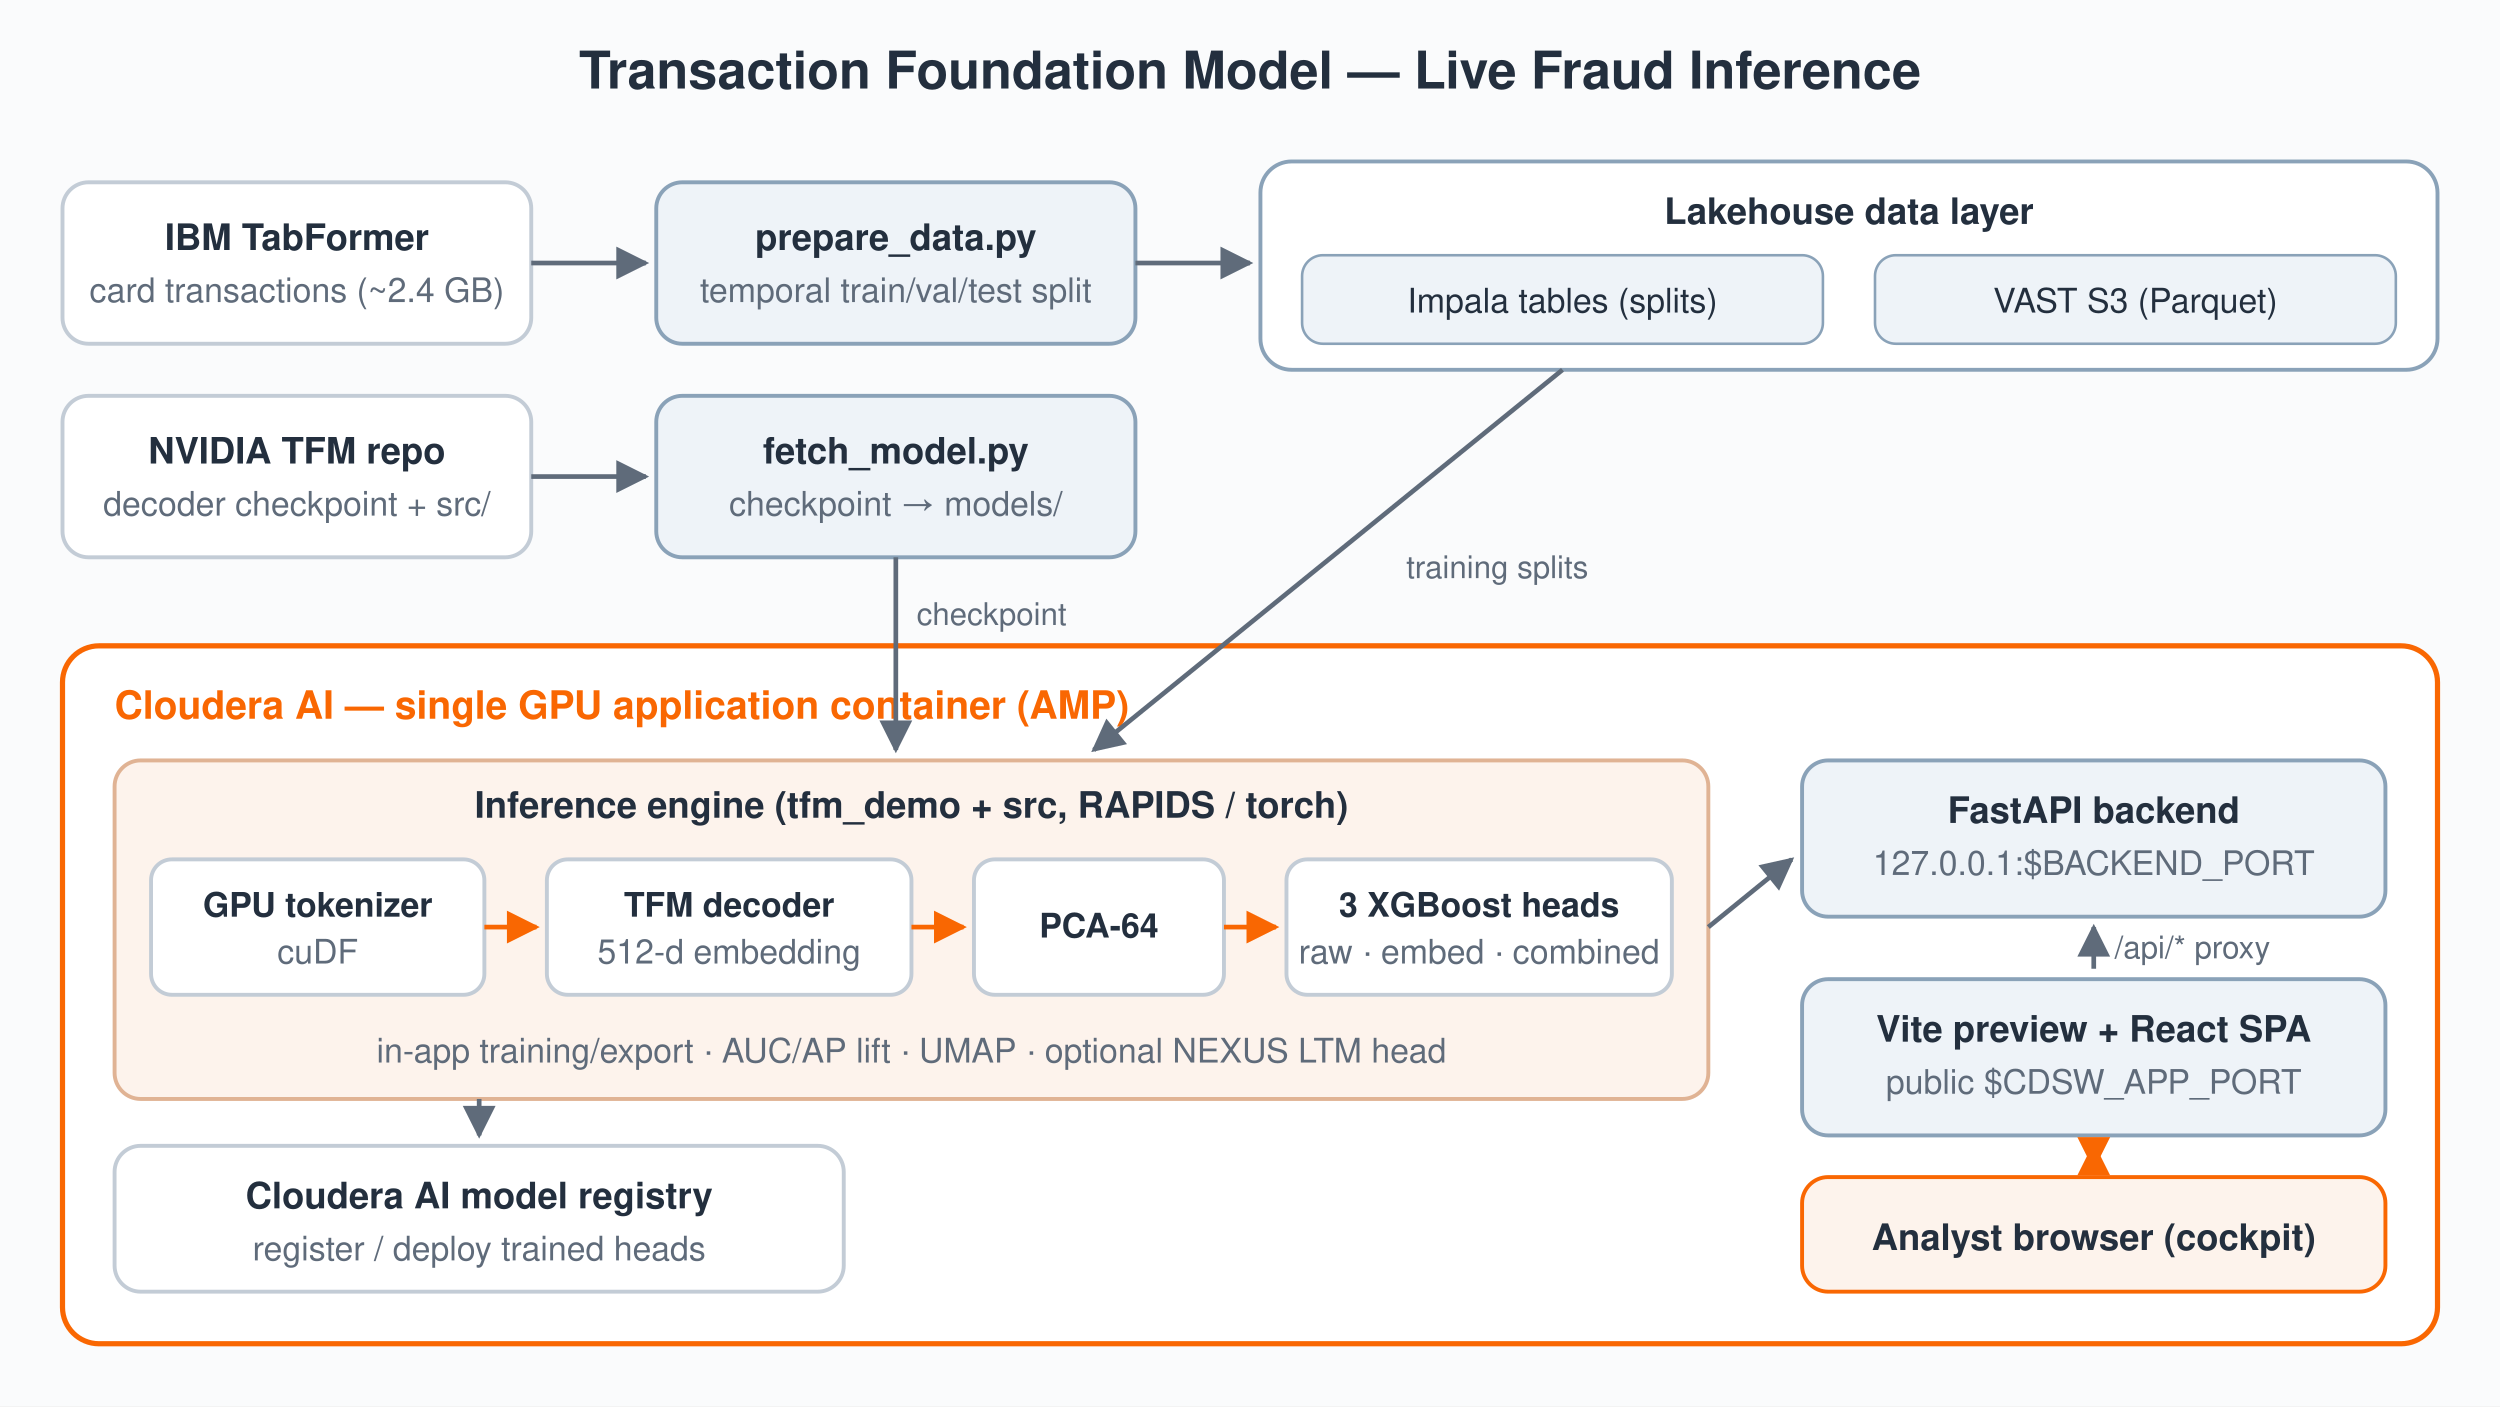
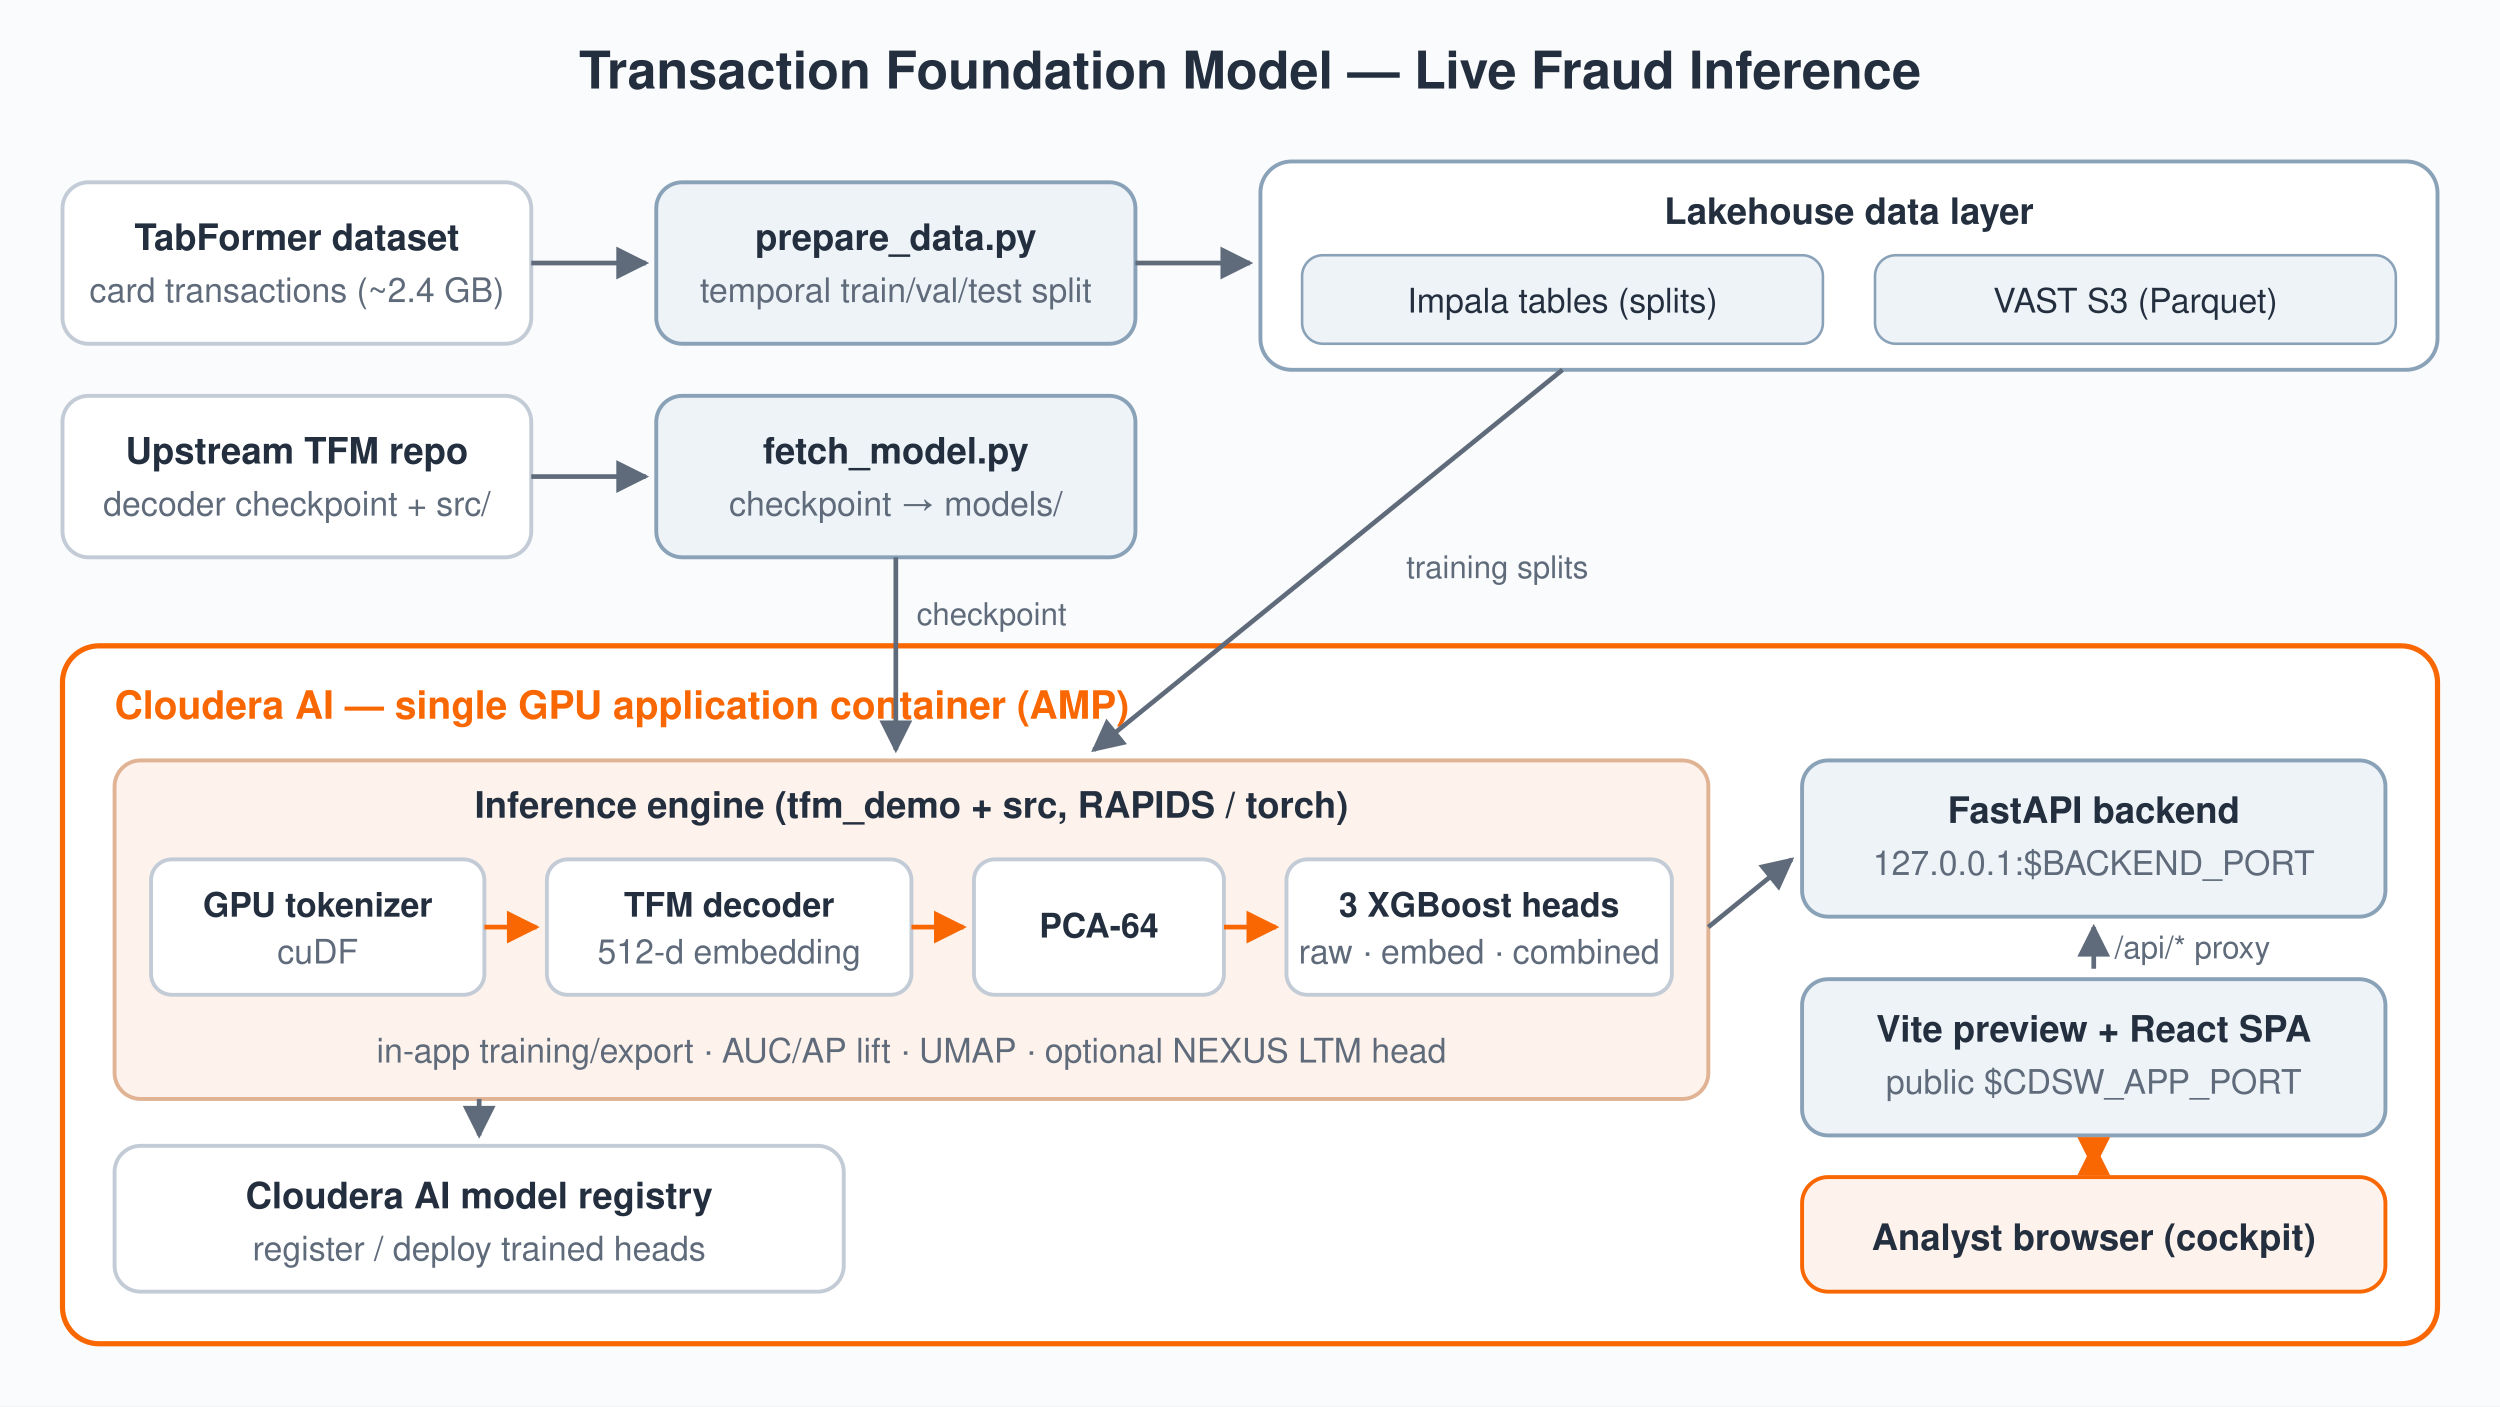
<svg xmlns="http://www.w3.org/2000/svg" viewBox="0 0 960 540" font-family="-apple-system, 'Segoe UI', Helvetica, Arial, sans-serif">
  <defs>
    <marker id="arrow" viewBox="0 0 10 10" refX="9" refY="5" markerWidth="7" markerHeight="7" orient="auto-start-reverse">
      <path d="M 0 0 L 10 5 L 0 10 z" fill="#5f6b7a" />
    </marker>
    <marker id="arrowO" viewBox="0 0 10 10" refX="9" refY="5" markerWidth="7" markerHeight="7" orient="auto-start-reverse">
      <path d="M 0 0 L 10 5 L 0 10 z" fill="#f96702" />
    </marker>
  </defs>
  <rect x="0" y="0" width="960" height="540" fill="#fafbfc" />
  <text x="480" y="34" text-anchor="middle" font-size="20" font-weight="700" fill="#232f3e">Transaction Foundation Model — Live Fraud Inference</text>
  <rect x="24" y="70" width="180" height="62" rx="10" fill="#ffffff" stroke="#c3ccd6" stroke-width="1.5" />
-   <text x="114" y="96" text-anchor="middle" font-size="14" font-weight="600" fill="#232f3e">IBM TabFormer</text>
+   <text x="114" y="96" text-anchor="middle" font-size="14" font-weight="600" fill="#232f3e">TabFormer dataset</text>
  <text x="114" y="116" text-anchor="middle" font-size="13" fill="#5f6b7a">card transactions (~2.4 GB)</text>
  <rect x="24" y="152" width="180" height="62" rx="10" fill="#ffffff" stroke="#c3ccd6" stroke-width="1.5" />
-   <text x="114" y="178" text-anchor="middle" font-size="14" font-weight="600" fill="#232f3e">NVIDIA TFM repo</text>
+   <text x="114" y="178" text-anchor="middle" font-size="14" font-weight="600" fill="#232f3e">Upstream TFM repo</text>
  <text x="114" y="198" text-anchor="middle" font-size="13" fill="#5f6b7a">decoder checkpoint + src/</text>
  <rect x="252" y="70" width="184" height="62" rx="10" fill="#eef3f8" stroke="#8aa2b8" stroke-width="1.5" />
  <text x="344" y="96" text-anchor="middle" font-size="14" font-weight="600" fill="#232f3e">prepare_data.py</text>
  <text x="344" y="116" text-anchor="middle" font-size="13" fill="#5f6b7a">temporal train/val/test split</text>
  <rect x="252" y="152" width="184" height="62" rx="10" fill="#eef3f8" stroke="#8aa2b8" stroke-width="1.5" />
  <text x="344" y="178" text-anchor="middle" font-size="14" font-weight="600" fill="#232f3e">fetch_model.py</text>
  <text x="344" y="198" text-anchor="middle" font-size="13" fill="#5f6b7a">checkpoint → models/</text>
  <line x1="204" y1="101" x2="248" y2="101" stroke="#5f6b7a" stroke-width="1.8" marker-end="url(#arrow)" />
  <line x1="204" y1="183" x2="248" y2="183" stroke="#5f6b7a" stroke-width="1.8" marker-end="url(#arrow)" />
  <rect x="484" y="62" width="452" height="80" rx="12" fill="#ffffff" stroke="#8aa2b8" stroke-width="1.5" />
  <text x="710" y="86" text-anchor="middle" font-size="14" font-weight="700" fill="#232f3e">Lakehouse data layer</text>
  <rect x="500" y="98" width="200" height="34" rx="8" fill="#eef3f8" stroke="#8aa2b8" />
  <text x="600" y="120" text-anchor="middle" font-size="13" fill="#232f3e">Impala tables (splits)</text>
  <rect x="720" y="98" width="200" height="34" rx="8" fill="#eef3f8" stroke="#8aa2b8" />
  <text x="820" y="120" text-anchor="middle" font-size="13" fill="#232f3e">VAST S3 (Parquet)</text>
  <line x1="436" y1="101" x2="480" y2="101" stroke="#5f6b7a" stroke-width="1.8" marker-end="url(#arrow)" />
  <rect x="24" y="248" width="912" height="268" rx="14" fill="#ffffff" stroke="#f96702" stroke-width="2" />
  <text x="44" y="276" font-size="15" font-weight="700" fill="#f96702">Cloudera AI — single GPU application container (AMP)</text>
  <rect x="44" y="292" width="612" height="130" rx="10" fill="#fdf3ec" stroke="#e0b394" stroke-width="1.5" />
  <text x="350" y="314" text-anchor="middle" font-size="14" font-weight="600" fill="#232f3e">Inference engine (tfm_demo + src, RAPIDS / torch)</text>
  <rect x="58" y="330" width="128" height="52" rx="8" fill="#ffffff" stroke="#c3ccd6" stroke-width="1.5" />
  <text x="122" y="352" text-anchor="middle" font-size="13" font-weight="600" fill="#232f3e">GPU tokenizer</text>
  <text x="122" y="370" text-anchor="middle" font-size="13" fill="#5f6b7a">cuDF</text>
  <rect x="210" y="330" width="140" height="52" rx="8" fill="#ffffff" stroke="#c3ccd6" stroke-width="1.5" />
  <text x="280" y="352" text-anchor="middle" font-size="13" font-weight="600" fill="#232f3e">TFM decoder</text>
  <text x="280" y="370" text-anchor="middle" font-size="13" fill="#5f6b7a">512-d embedding</text>
  <rect x="374" y="330" width="96" height="52" rx="8" fill="#ffffff" stroke="#c3ccd6" stroke-width="1.5" />
  <text x="422" y="360" text-anchor="middle" font-size="13" font-weight="600" fill="#232f3e">PCA-64</text>
  <rect x="494" y="330" width="148" height="52" rx="8" fill="#ffffff" stroke="#c3ccd6" stroke-width="1.5" />
  <text x="568" y="352" text-anchor="middle" font-size="13" font-weight="600" fill="#232f3e">3 XGBoost heads</text>
  <text x="568" y="370" text-anchor="middle" font-size="13" fill="#5f6b7a">raw · embed · combined</text>
  <line x1="186" y1="356" x2="206" y2="356" stroke="#f96702" stroke-width="1.8" marker-end="url(#arrowO)" />
  <line x1="350" y1="356" x2="370" y2="356" stroke="#f96702" stroke-width="1.8" marker-end="url(#arrowO)" />
  <line x1="470" y1="356" x2="490" y2="356" stroke="#f96702" stroke-width="1.8" marker-end="url(#arrowO)" />
  <text x="350" y="408" text-anchor="middle" font-size="13" fill="#5f6b7a">in-app training/export · AUC/AP lift · UMAP · optional NEXUS LTM head</text>
  <rect x="692" y="292" width="224" height="60" rx="10" fill="#eef3f8" stroke="#8aa2b8" stroke-width="1.5" />
  <text x="804" y="316" text-anchor="middle" font-size="14" font-weight="600" fill="#232f3e">FastAPI backend</text>
  <text x="804" y="336" text-anchor="middle" font-size="13" fill="#5f6b7a">127.0.0.1:$BACKEND_PORT</text>
  <rect x="692" y="376" width="224" height="60" rx="10" fill="#eef3f8" stroke="#8aa2b8" stroke-width="1.5" />
  <text x="804" y="400" text-anchor="middle" font-size="14" font-weight="600" fill="#232f3e">Vite preview + React SPA</text>
  <text x="804" y="420" text-anchor="middle" font-size="13" fill="#5f6b7a">public $CDSW_APP_PORT</text>
  <line x1="656" y1="356" x2="688" y2="330" stroke="#5f6b7a" stroke-width="1.8" marker-end="url(#arrow)" />
  <line x1="804" y1="372" x2="804" y2="356" stroke="#5f6b7a" stroke-width="1.8" marker-end="url(#arrow)" />
  <text x="812" y="368" font-size="12" fill="#5f6b7a">/api/* proxy</text>
  <rect x="44" y="440" width="280" height="56" rx="10" fill="#ffffff" stroke="#c3ccd6" stroke-width="1.5" />
  <text x="184" y="464" text-anchor="middle" font-size="14" font-weight="600" fill="#232f3e">Cloudera AI model registry</text>
  <text x="184" y="484" text-anchor="middle" font-size="13" fill="#5f6b7a">register / deploy trained heads</text>
  <line x1="184" y1="422" x2="184" y2="436" stroke="#5f6b7a" stroke-width="1.8" marker-end="url(#arrow)" />
  <line x1="600" y1="142" x2="420" y2="288" stroke="#5f6b7a" stroke-width="1.8" marker-end="url(#arrow)" />
  <text x="540" y="222" font-size="12" fill="#5f6b7a">training splits</text>
  <line x1="344" y1="214" x2="344" y2="288" stroke="#5f6b7a" stroke-width="1.8" marker-end="url(#arrow)" />
  <text x="352" y="240" font-size="12" fill="#5f6b7a">checkpoint</text>
  <rect x="692" y="452" width="224" height="44" rx="10" fill="#fdf3ec" stroke="#f96702" stroke-width="1.5" />
  <text x="804" y="480" text-anchor="middle" font-size="14" font-weight="600" fill="#232f3e">Analyst browser (cockpit)</text>
  <line x1="804" y1="448" x2="804" y2="440" stroke="#f96702" stroke-width="1.8" marker-start="url(#arrowO)" marker-end="url(#arrowO)" />
</svg>
